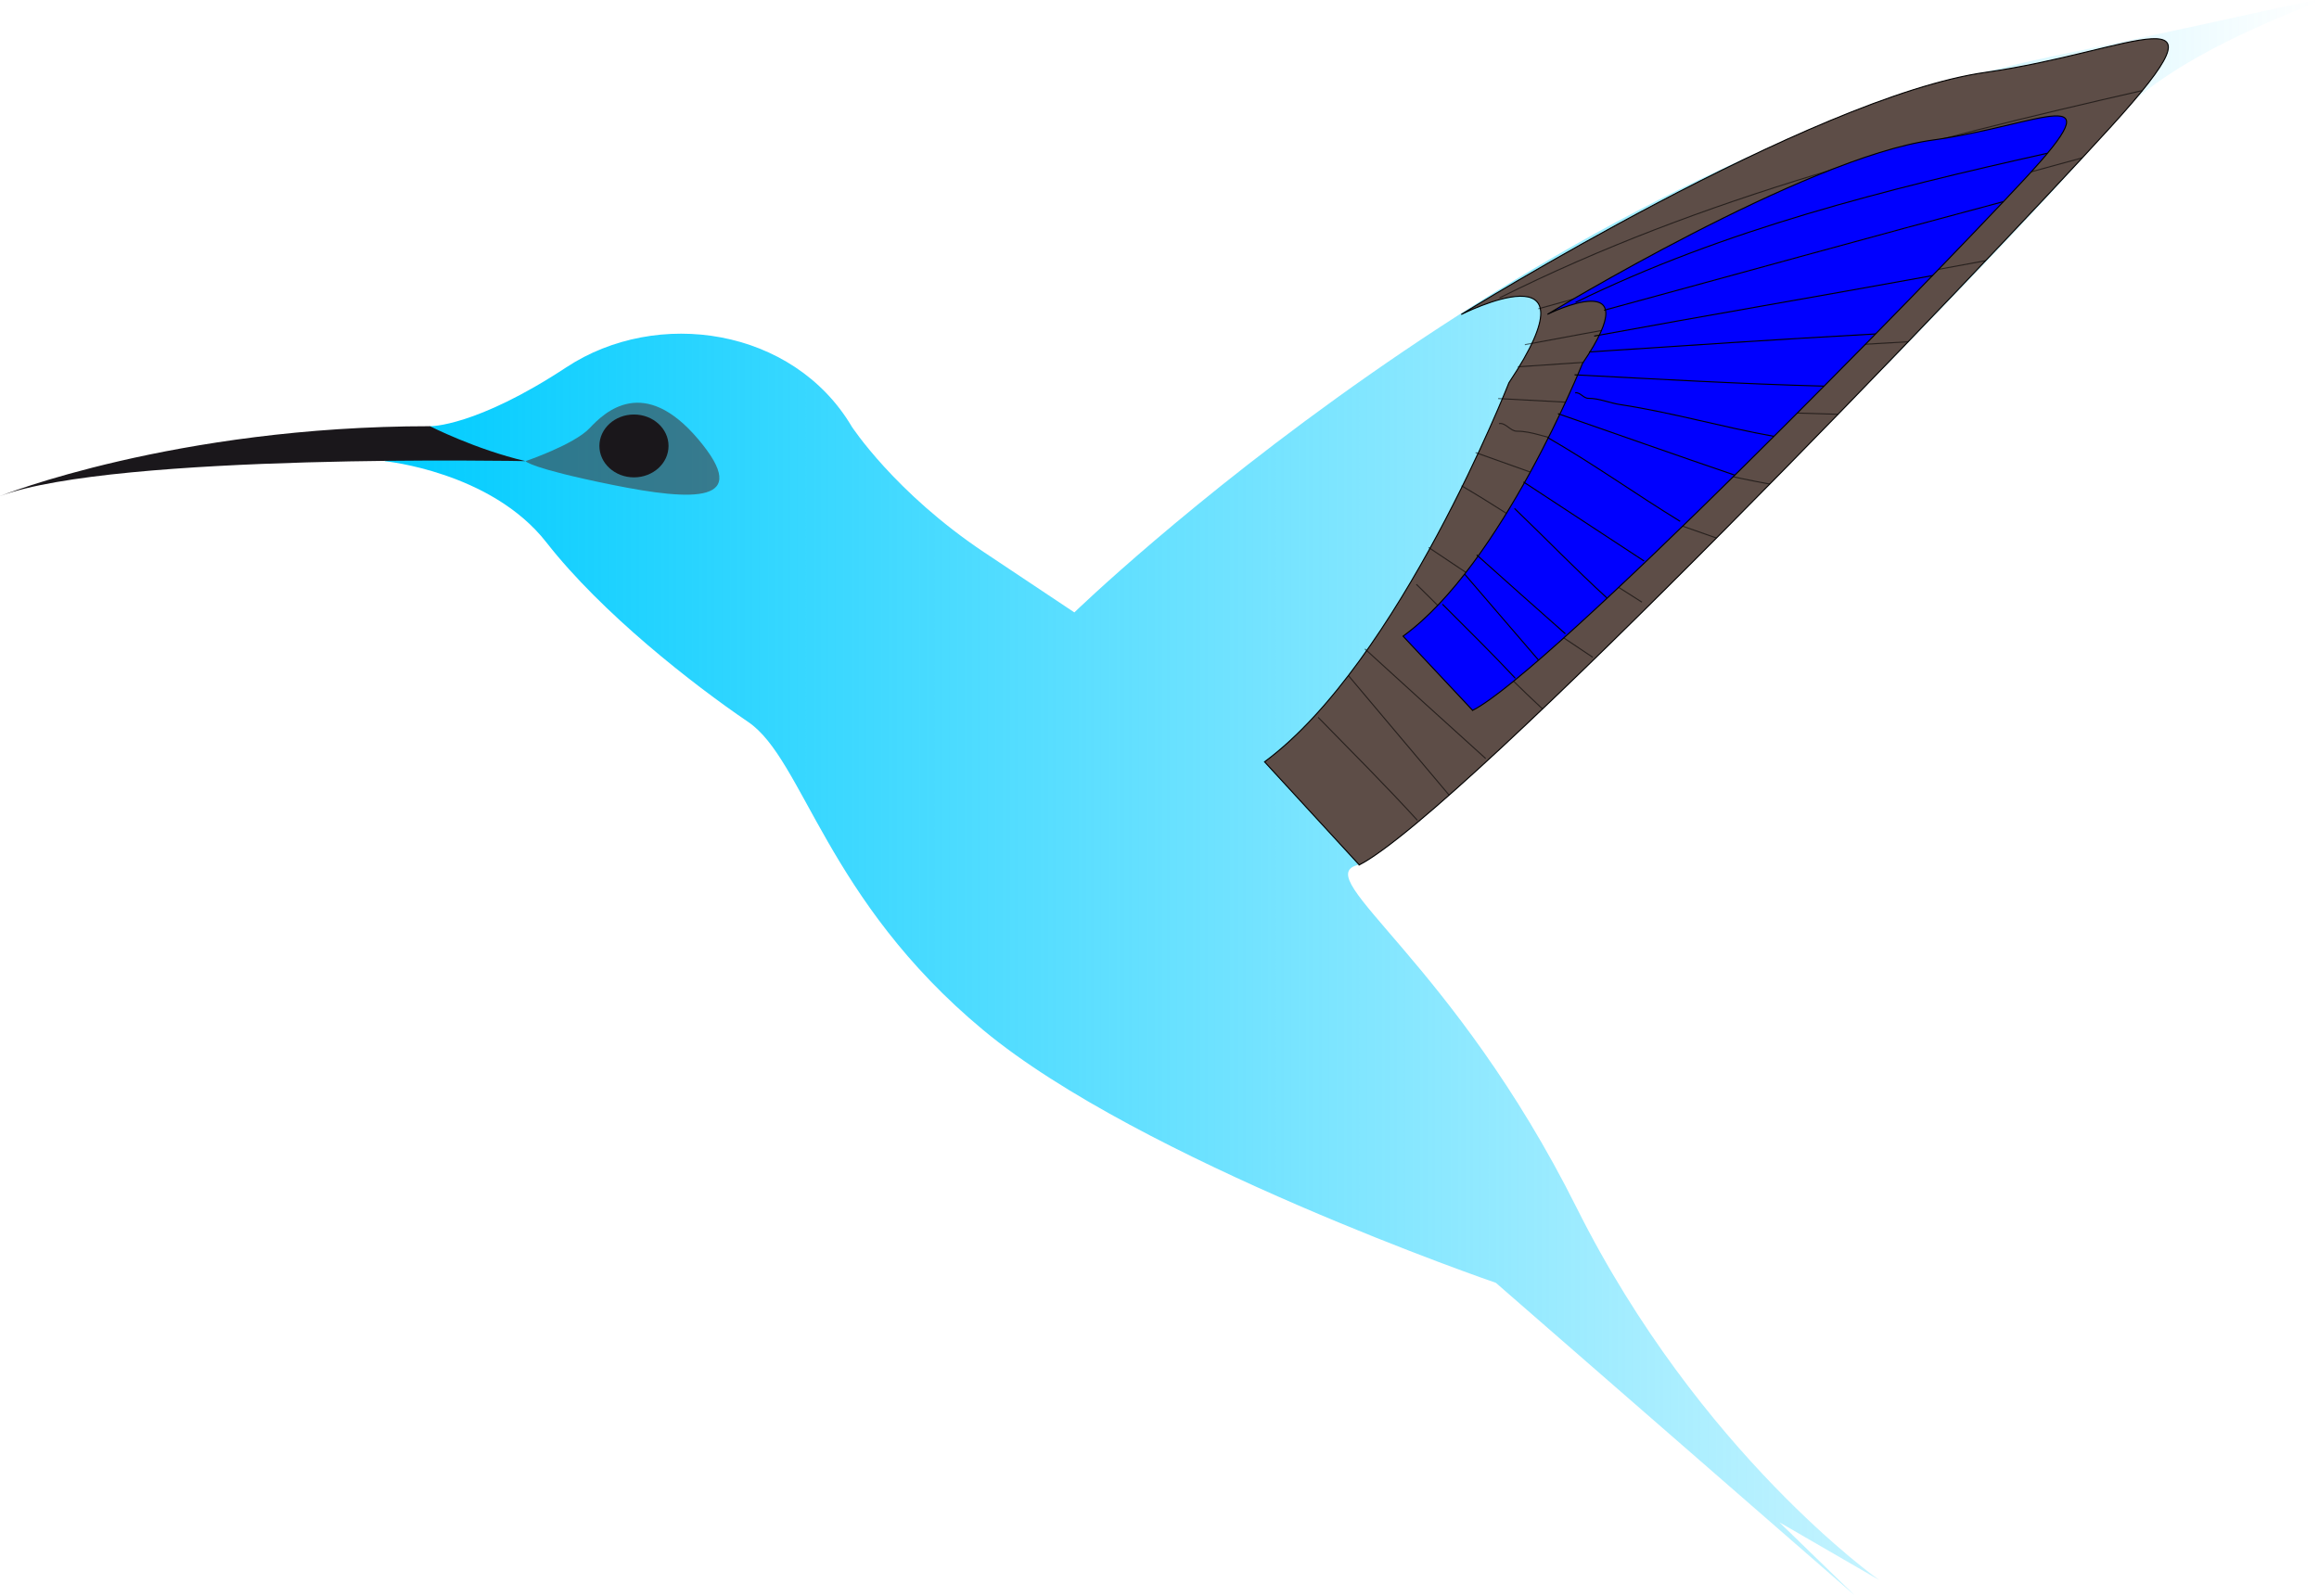
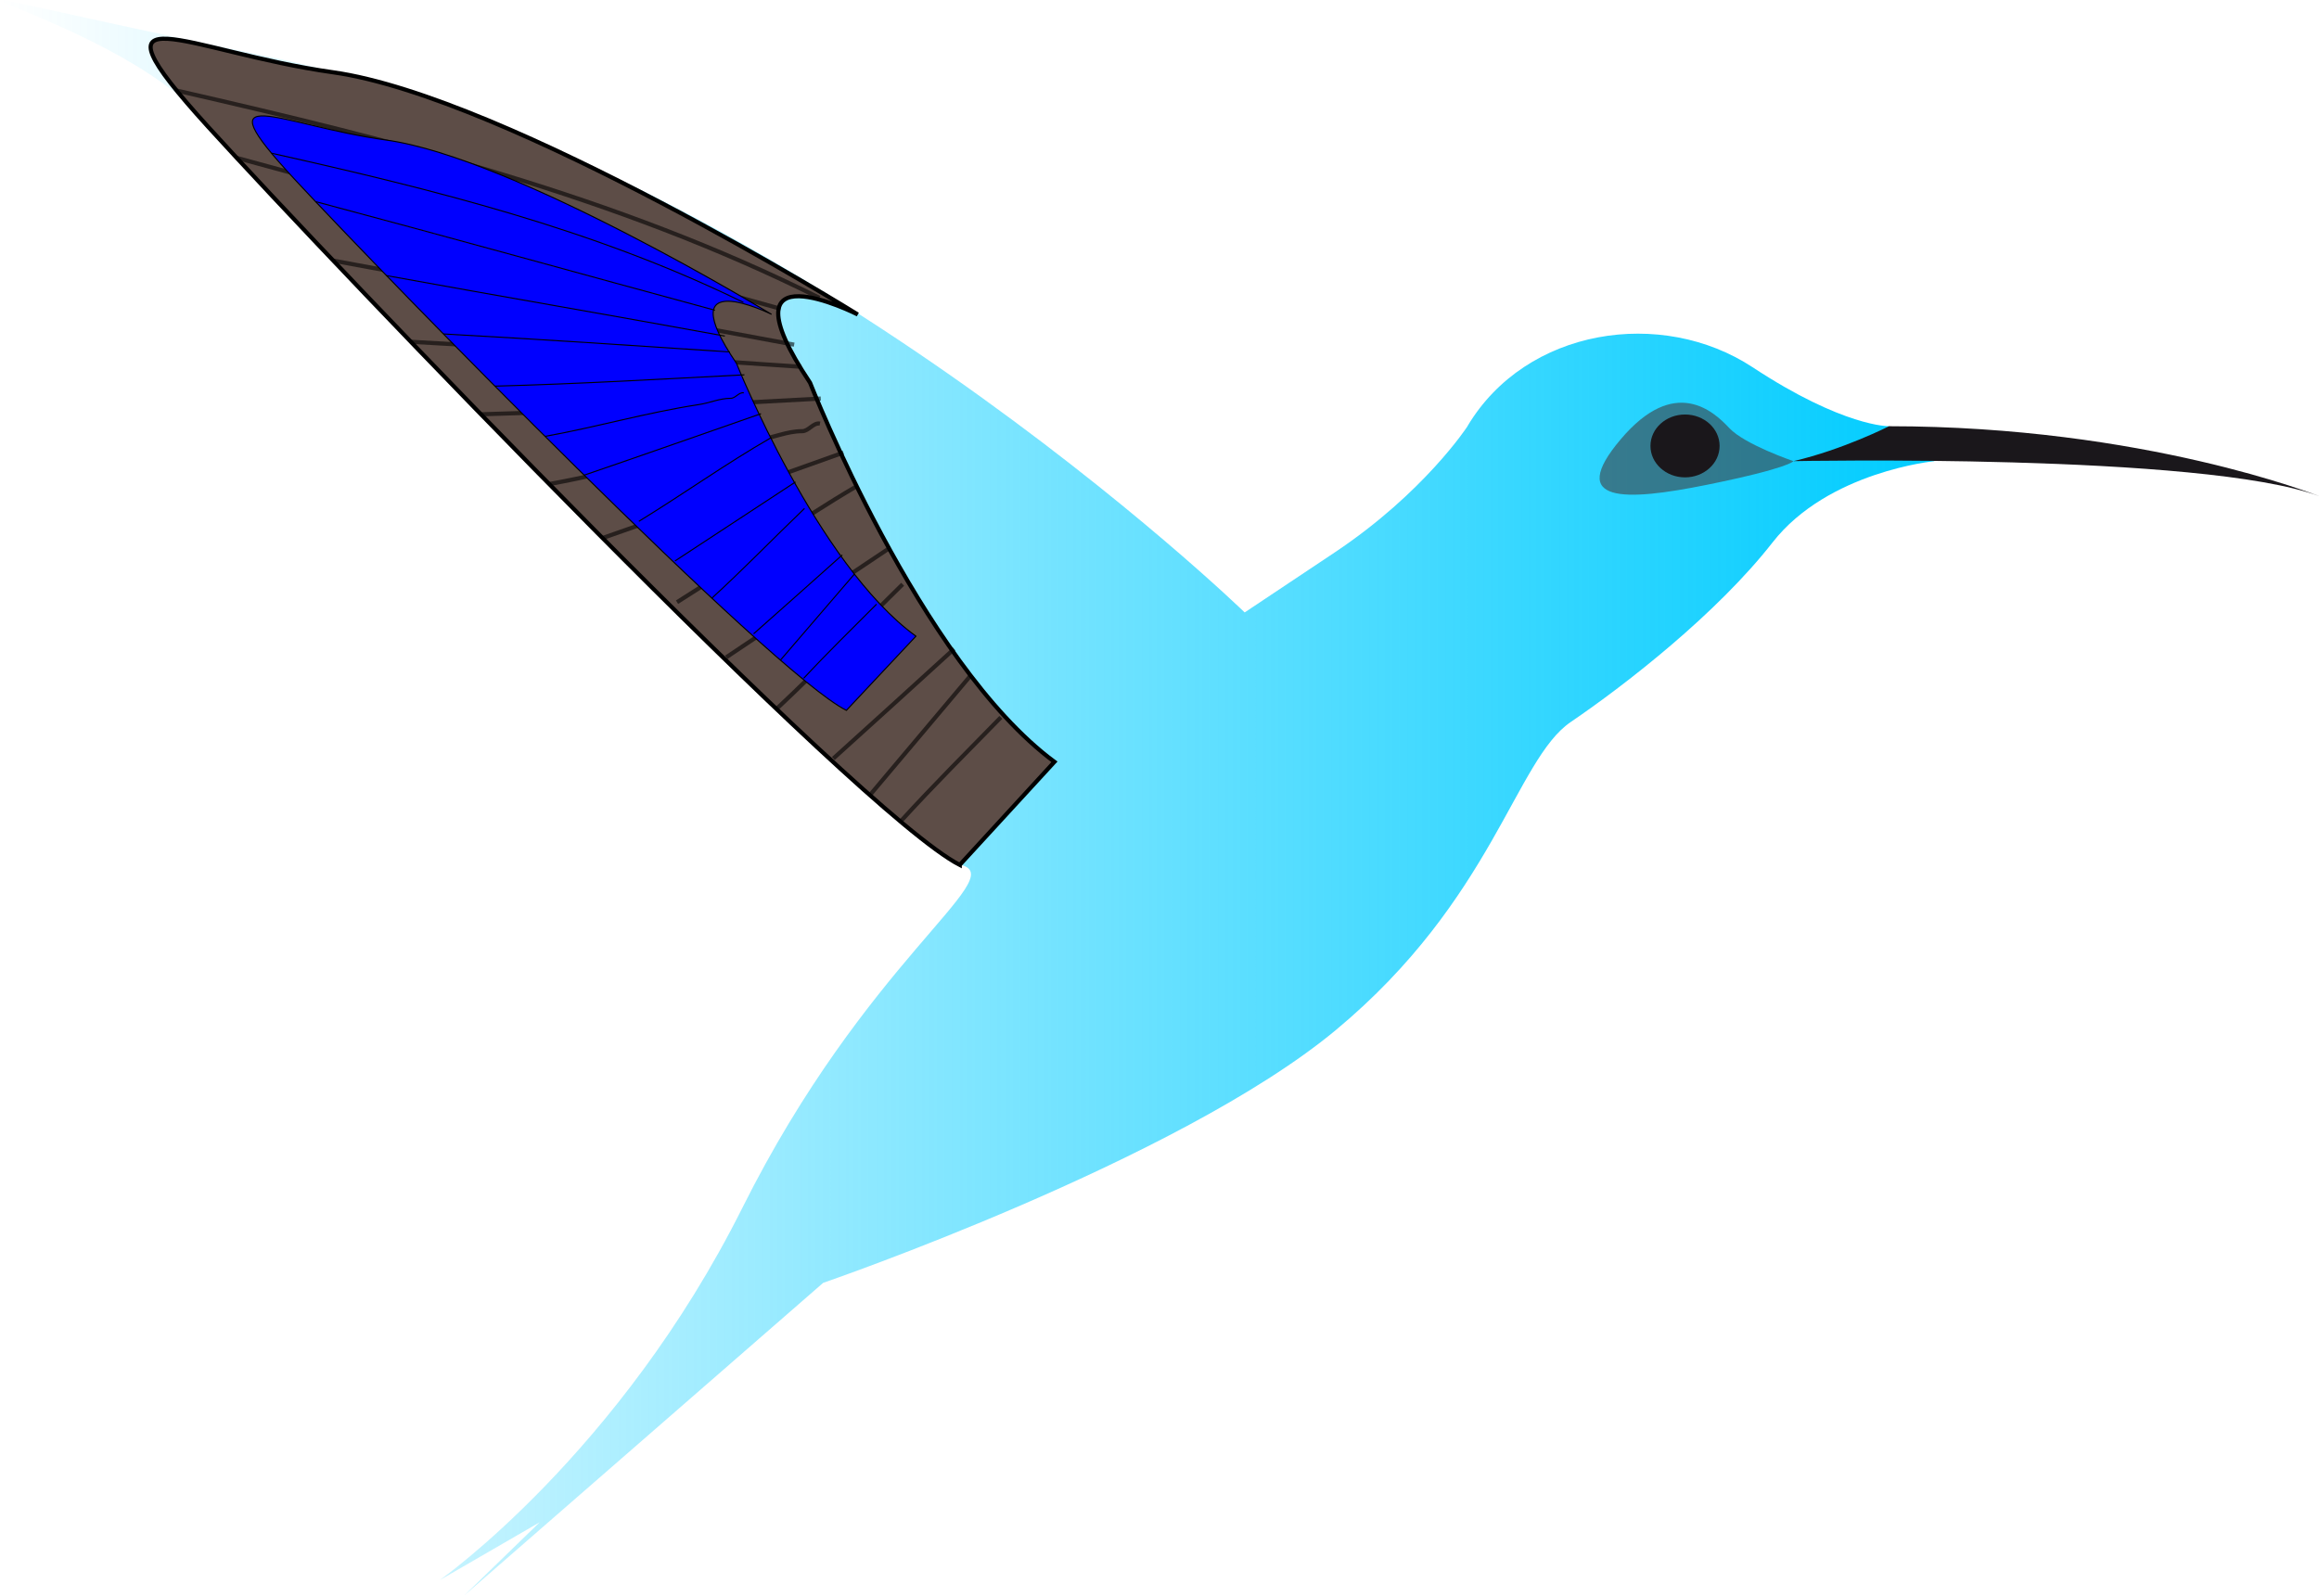
- <svg xmlns="http://www.w3.org/2000/svg" xmlns:xlink="http://www.w3.org/1999/xlink" width="140mm" height="96.342mm" viewBox="0 0 140 96.342" id="svg3336" version="1.1">
-   <defs id="defs3">
-     <linearGradient id="linearGradient4534">
-       <stop style="stop-color:#00ccff;stop-opacity:1;" offset="0" id="stop4536" />
-       <stop style="stop-color:#00ccff;stop-opacity:0;" offset="1" id="stop4538" />
+ <svg xmlns="http://www.w3.org/2000/svg" version="1.1" width="140" height="96.342" viewBox="0,0,140,96.342">
+   <defs>
+     <linearGradient x1="286.785" y1="180" x2="170" y2="180" gradientUnits="userSpaceOnUse" id="color-1">
+       <stop offset="0" stop-color="#00ccff" />
+       <stop offset="1" stop-color="#00ccff" stop-opacity="0" />
    </linearGradient>
-     <linearGradient gradientTransform="matrix(0.2822222,0,0,0.2822222,146.95,81.09074)" id="SVGID_1_" y2="283.27" gradientUnits="userSpaceOnUse" x2="570.67" y1="20.135" x1="247.87">
-       <stop id="stop6" style="stop-color:#73953D" offset=".184" />
-       <stop id="stop8" style="stop-color:#719340" offset=".198" />
-       <stop id="stop10" style="stop-color:#6D8D4B" offset=".211" />
-       <stop id="stop12" style="stop-color:#64825D" offset=".223" />
-       <stop id="stop14" style="stop-color:#597476" offset=".234" />
-       <stop id="stop16" style="stop-color:#4A6196" offset=".245" />
-       <stop id="stop18" style="stop-color:#384ABC" offset=".256" />
-       <stop id="stop20" style="stop-color:#303FCF" offset=".26" />
-       <stop id="stop22" style="stop-color:#2F42CA" offset=".291" />
-       <stop id="stop24" style="stop-color:#2D49BD" offset=".327" />
-       <stop id="stop26" style="stop-color:#2A55A6" offset=".364" />
-       <stop id="stop28" style="stop-color:#256786" offset=".403" />
-       <stop id="stop30" style="stop-color:#207D5E" offset=".443" />
-       <stop id="stop32" style="stop-color:#18982C" offset=".483" />
-       <stop id="stop34" style="stop-color:#12B000" offset=".515" />
-       <stop id="stop36" style="stop-color:#13AE01" offset=".584" />
-       <stop id="stop38" style="stop-color:#16A704" offset=".609" />
-       <stop id="stop40" style="stop-color:#1D9C0A" offset=".627" />
-       <stop id="stop42" style="stop-color:#258B12" offset=".641" />
-       <stop id="stop44" style="stop-color:#31751C" offset=".653" />
-       <stop id="stop46" style="stop-color:#3E5A29" offset=".664" />
-       <stop id="stop48" style="stop-color:#4E3C37" offset=".673" />
-     </linearGradient>
-     <linearGradient xlink:href="#linearGradient4534" id="linearGradient4540" x1="34.196" y1="60.78" x2="163.702" y2="60.78" gradientUnits="userSpaceOnUse" gradientTransform="matrix(0.9017754,0,0,0.9017754,0.8303047,0.7231169)" />
  </defs>
-   <g id="layer1" transform="translate(-8.453122,-7.361871)">
-     <path style="fill:url(#linearGradient4540);fill-opacity:1;stroke-width:0.902" id="path50" d="m 59.859,33.099 c 0,0 2.61,4.016 8.032,7.63 5.422,3.614 5.422,3.614 5.422,3.614 0,0 27.911,-27.107 58.833,-33.533 30.922,-6.426 9.437,-3.213 3.614,4.217 -5.823,7.43 -42.57,43.774 -45.38,44.578 -2.81,0.804 5.823,5.823 13.253,20.682 7.43,14.859 18.272,22.489 18.272,22.489 l -6.031,-3.491 4.552,4.417 -21.667,-18.876 c 0,0 -21.44,-7.363 -30.945,-15.261 C 58.308,61.668 56.97,53.235 53.623,50.959 50.276,48.683 44.787,44.399 41.44,40.115 38.094,35.831 31.668,35.209 31.668,35.209 l 2.745,-2.108 c 0,0 2.744,0.053 8.233,-3.561 5.492,-3.614 13.679,-2.381 17.217,3.561 z" />
-     <path style="opacity:0.59;fill:#3e3d40;stroke-width:0.902" id="path52" d="m 40.18,35.209 c 0,0 2.933,-0.998 3.87,-1.995 0.937,-0.997 3.28,-3.206 6.56,0.676 3.28,3.882 -0.256,3.749 -5.215,2.745 -4.96,-1.005 -5.215,-1.425 -5.215,-1.425 z" />
-     <path style="fill:#1a171b;stroke-width:0.902" id="path54" d="m 8.453,37.316 c 0,0 10.551,-4.217 25.959,-4.217 0,0 2.756,1.405 5.768,2.108 0,0.003 -24.699,-0.501 -31.726,2.11 z" />
-     <ellipse style="fill:#1a171b;stroke-width:0.902" id="ellipse56" rx="2.087" ry="1.898" cy="34.29" cx="46.726" />
-     <g style="stroke:#000000;stroke-width:0.25" id="g58" transform="matrix(0.2545011,0,0,0.2545011,5.089891,6.893252)">
-       <path style="fill:#5d4d47" id="path60" d="m 335.65,207.06 -22.465,-24.459 c 31.977,-23.67 57.969,-89.945 57.969,-89.945 22.092,-33.138 -11.313,-16.199 -11.313,-16.199 0,0 83.111,-51.654 124.48,-57.467 34.664,-4.872 60.125,-20.627 29.639,12.916 -30.49,33.54 -153.86,162.54 -178.31,175.16 z" />
-       <g style="opacity:0.58;fill:none" id="g62">
-         <path id="path64" d="M 368.92,72.523 C 417.213,48.39 469.29,35.24 521.41,23.328" />
-         <path id="path66" d="M 507.17,39.291 C 464.027,51.021 421.42,63.12 378.13,75.111" />
-         <path id="path68" d="m 484.26,63.684 c -36.535,6.8 -72.83,13.112 -109.33,19.938" />
-         <path id="path70" d="m 465.86,82.933 c -31.289,1.753 -61.797,3.857 -92.592,5.937" />
-         <path id="path72" d="m 368.8,102.35 c 1.596,-0.303 2.648,1.801 4.227,1.801 3.682,0 6.838,1.578 10.52,2.104 16.832,2.63 32.613,7.364 49.488,10.446" />
-         <path id="path74" d="M 449.23,100.14 C 422.474,99.419 395.646,97.841 368.607,96.405" />
-         <path id="path76" d="m 359.91,117.1 c 14.693,8.61 28.369,18.605 42.799,27.621" />
-         <path id="path78" d="m 420.38,129.5 c -19.086,-6.645 -38.094,-13.503 -57.135,-20.272" />
-         <path id="path80" d="m 349.19,140.47 c 10.158,9.966 19.627,19.96 29.93,29.585" />
-         <path id="path82" d="m 391.04,157.8 c -12.98,-8.687 -25.963,-17.374 -38.943,-26.061" />
-         <path id="path84" d="m 333.07,162.13 c 6.486,7.703 12.975,15.405 19.461,23.107 1.477,1.755 2.955,3.51 4.434,5.265" />
-         <path id="path86" d="m 365.63,181.81 c -9.584,-8.626 -19.113,-17.315 -28.645,-26" />
-         <path id="path88" d="m 325.9,172.05 c 7.678,7.847 16.096,16.263 23.539,24.426" />
+   <g transform="translate(-170,-131.8288)">
+     <g data-paper-data="{&quot;isPaintingLayer&quot;:true}" fill-rule="nonzero" stroke-linecap="butt" stroke-linejoin="miter" stroke-miterlimit="10" stroke-dasharray="" stroke-dashoffset="0" style="mix-blend-mode: normal">
+       <path d="M258.591,157.567c3.538,-5.943 11.725,-7.175 17.217,-3.561c5.489,3.615 8.233,3.561 8.233,3.561l2.745,2.108c0,0 -6.426,0.622 -9.773,4.906c-3.347,4.284 -8.836,8.568 -12.182,10.844c-3.347,2.276 -4.685,10.71 -14.19,18.608c-9.505,7.898 -30.945,15.261 -30.945,15.261l-21.667,18.876l4.552,-4.417l-6.031,3.491c0,0 10.843,-7.63 18.272,-22.489c7.43,-14.859 16.063,-19.878 13.253,-20.682c-2.81,-0.804 -39.557,-37.149 -45.38,-44.578c-5.823,-7.43 -27.308,-10.643 3.614,-4.217c30.922,6.426 58.833,33.533 58.833,33.533c0,0 0,-0 5.422,-3.614c5.422,-3.614 8.032,-7.63 8.032,-7.63z" data-paper-data="{&quot;index&quot;:null}" fill="url(#color-1)" stroke="none" stroke-width="0.902" />
+       <path d="M278.272,159.677c0,0 -0.255,0.42 -5.215,1.425c-4.959,1.004 -8.495,1.138 -5.215,-2.745c3.28,-3.882 5.623,-1.674 6.56,-0.676c0.937,0.997 3.87,1.995 3.87,1.995z" data-paper-data="{&quot;index&quot;:null}" fill="#3e3d40" stroke="none" stroke-width="0.902" opacity="0.59" />
+       <path d="M309.999,161.785c-7.027,-2.611 -31.726,-2.107 -31.726,-2.11c3.012,-0.703 5.768,-2.108 5.768,-2.108c15.408,0 25.959,4.217 25.959,4.217z" data-paper-data="{&quot;index&quot;:null}" fill="#1a171b" stroke="none" stroke-width="0.902" />
+       <path d="M271.727,160.655c-1.153,0 -2.087,-0.85 -2.087,-1.898c0,-1.048 0.934,-1.898 2.087,-1.898c1.153,0 2.087,0.85 2.087,1.898c0,1.048 -0.934,1.898 -2.087,1.898z" data-paper-data="{&quot;index&quot;:null}" fill="#1a171b" stroke="none" stroke-width="0.902" />
+       <g data-paper-data="{&quot;index&quot;:null}" stroke="#000000" stroke-width="0.25">
+         <path d="M227.94,184.059c-6.223,-3.212 -37.62,-36.042 -45.38,-44.578c-7.759,-8.537 -1.279,-4.527 7.543,-3.287c10.528,1.479 31.68,14.625 31.68,14.625c0,0 -8.502,-4.311 -2.879,4.123c0,0 6.615,16.867 14.753,22.891l-5.717,6.225z" fill="#5d4d47" />
+         <g fill="none" opacity="0.58">
+           <path d="M180.664,137.297c13.265,3.032 26.518,6.378 38.809,12.52" />
+           <path d="M184.288,141.36c10.98,2.985 21.823,6.065 32.841,9.116" />
+           <path d="M190.119,147.568c9.298,1.731 18.535,3.337 27.825,5.074" />
+           <path d="M194.801,152.467c7.963,0.446 15.727,0.982 23.565,1.511" />
+           <path d="M219.503,157.408c-0.406,-0.077 -0.674,0.458 -1.076,0.458c-0.937,0 -1.74,0.402 -2.677,0.535c-4.284,0.669 -8.3,1.874 -12.595,2.659" />
+           <path d="M219.552,155.895c-6.881,0.365 -13.709,0.767 -20.519,0.951" />
+           <path d="M210.873,168.192c3.672,-2.295 7.153,-4.838 10.892,-7.03" />
+           <path d="M220.917,159.159c-4.846,1.723 -9.684,3.468 -14.541,5.159" />
+           <path d="M224.494,167.11c-2.585,2.536 -4.995,5.08 -7.617,7.529" />
+           <path d="M223.754,164.888c-3.303,2.211 -6.608,4.422 -9.911,6.633" />
+           <path d="M228.597,172.622c-1.651,1.96 -3.302,3.921 -4.953,5.881c-0.376,0.447 -0.752,0.893 -1.128,1.34" />
+           <path d="M227.6,171.014c-2.426,2.21 -4.851,4.422 -7.29,6.617" />
+           <path d="M224.431,181.364c1.894,-2.077 4.037,-4.219 5.991,-6.216" />
+         </g>
      </g>
+       <path d="M221.098,174.725c-4.568,-2.311 -27.618,-25.932 -33.314,-32.073c-5.696,-6.142 -0.939,-3.257 5.538,-2.365c7.729,1.064 23.257,10.523 23.257,10.523c0,0 -6.241,-3.102 -2.114,2.966c0,0 4.856,12.135 10.83,16.47l-4.197,4.479z" data-paper-data="{&quot;index&quot;:null}" fill="#0000ff" stroke="#000000" stroke-width="0.064" />
+       <path d="M186.392,141.081c9.738,2.181 19.467,4.589 28.49,9.008" data-paper-data="{&quot;index&quot;:null}" fill="#0000ff" stroke="#000000" stroke-width="0.064" />
+       <path d="M189.052,144.004c8.061,2.148 16.021,4.363 24.109,6.559" data-paper-data="{&quot;index&quot;:null}" fill="#6600ff" stroke="#000000" stroke-width="0.064" />
+       <path d="M193.332,148.471c6.826,1.245 13.607,2.401 20.426,3.651" data-paper-data="{&quot;index&quot;:null}" fill="#0000ff" stroke="#000000" stroke-width="0.064" />
+       <path d="M196.77,151.995c5.846,0.321 11.546,0.706 17.299,1.087" data-paper-data="{&quot;index&quot;:null}" fill="#0000ff" stroke="#000000" stroke-width="0.064" />
+       <path d="M214.904,155.551c-0.298,-0.055 -0.495,0.33 -0.79,0.33c-0.688,0 -1.278,0.289 -1.965,0.385c-3.145,0.482 -6.093,1.348 -9.246,1.913" data-paper-data="{&quot;index&quot;:null}" fill="#0000ff" stroke="#000000" stroke-width="0.064" />
+       <path d="M214.94,154.462c-5.052,0.263 -10.064,0.552 -15.063,0.684" data-paper-data="{&quot;index&quot;:null}" fill="#0000ff" stroke="#000000" stroke-width="0.064" />
+       <path d="M208.569,163.309c2.696,-1.651 5.251,-3.481 7.996,-5.058" data-paper-data="{&quot;index&quot;:null}" fill="#0000ff" stroke="#000000" stroke-width="0.064" />
+       <path d="M215.942,156.81c-3.557,1.239 -7.109,2.495 -10.675,3.712" data-paper-data="{&quot;index&quot;:null}" fill="#0000ff" stroke="#000000" stroke-width="0.064" />
+       <path d="M218.568,162.531c-1.898,1.825 -3.667,3.655 -5.592,5.417" data-paper-data="{&quot;index&quot;:null}" fill="#0000ff" stroke="#000000" stroke-width="0.064" />
+       <path d="M218.025,160.932c-2.425,1.591 -4.851,3.181 -7.276,4.772" data-paper-data="{&quot;index&quot;:null}" fill="#0000ff" stroke="#000000" stroke-width="0.064" />
+       <path d="M221.58,166.497c-1.212,1.41 -2.424,2.821 -3.636,4.231c-0.276,0.321 -0.552,0.643 -0.828,0.964" data-paper-data="{&quot;index&quot;:null}" fill="#0000ff" stroke="#000000" stroke-width="0.064" />
+       <path d="M220.848,165.34c-1.781,1.59 -3.561,3.181 -5.352,4.761" data-paper-data="{&quot;index&quot;:null}" fill="#0000ff" stroke="#000000" stroke-width="0.064" />
+       <path d="M218.521,172.786c1.391,-1.495 2.963,-3.036 4.398,-4.473" data-paper-data="{&quot;index&quot;:null}" fill="#0000ff" stroke="#000000" stroke-width="0.064" />
    </g>
-     <path d="M 97.356,50.257 93.158,45.778 C 99.133,41.444 103.989,29.309 103.989,29.309 c 4.128,-6.068 -2.114,-2.966 -2.114,-2.966 0,0 15.528,-9.458 23.257,-10.523 6.476,-0.892 11.233,-3.777 5.538,2.365 -5.697,6.141 -28.746,29.762 -33.314,32.073 z" id="path60-3" style="fill:#0000ff;fill-opacity:1;stroke:#000000;stroke-width:0.064" />
-     <path id="path64-8" d="m 103.571,25.622 c 9.023,-4.419 18.752,-6.827 28.49,-9.008" style="fill:#0000ff;fill-opacity:1;stroke:#000000;stroke-width:0.064" />
-     <path id="path66-1" d="m 129.401,19.537 c -8.061,2.148 -16.021,4.363 -24.109,6.559" style="fill:#6600ff;fill-opacity:1;stroke:#000000;stroke-width:0.064" />
-     <path id="path68-5" d="m 125.121,24.004 c -6.826,1.245 -13.607,2.401 -20.426,3.651" style="fill:#0000ff;fill-opacity:1;stroke:#000000;stroke-width:0.064" />
-     <path id="path70-8" d="m 121.683,27.528 c -5.846,0.321 -11.546,0.706 -17.299,1.087" style="fill:#0000ff;fill-opacity:1;stroke:#000000;stroke-width:0.064" />
-     <path id="path72-2" d="m 103.549,31.084 c 0.298,-0.055 0.495,0.33 0.79,0.33 0.688,0 1.278,0.289 1.965,0.385 3.145,0.482 6.093,1.348 9.246,1.913" style="fill:#0000ff;fill-opacity:1;stroke:#000000;stroke-width:0.064" />
-     <path id="path74-1" d="M 118.576,30.679 C 113.577,30.547 108.565,30.258 103.513,29.995" style="fill:#0000ff;fill-opacity:1;stroke:#000000;stroke-width:0.064" />
-     <path id="path76-7" d="m 101.888,33.785 c 2.745,1.577 5.3,3.407 7.996,5.058" style="fill:#0000ff;fill-opacity:1;stroke:#000000;stroke-width:0.064" />
-     <path id="path78-8" d="m 113.186,36.055 c -3.566,-1.217 -7.117,-2.473 -10.675,-3.712" style="fill:#0000ff;fill-opacity:1;stroke:#000000;stroke-width:0.064" />
-     <path id="path80-9" d="m 99.885,38.064 c 1.898,1.825 3.667,3.655 5.592,5.417" style="fill:#0000ff;fill-opacity:1;stroke:#000000;stroke-width:0.064" />
-     <path id="path82-9" d="m 107.704,41.237 c -2.425,-1.591 -4.851,-3.181 -7.276,-4.772" style="fill:#0000ff;fill-opacity:1;stroke:#000000;stroke-width:0.064" />
-     <path id="path84-4" d="m 96.873,42.03 c 1.212,1.41 2.424,2.821 3.636,4.231 0.276,0.321 0.552,0.643 0.828,0.964" style="fill:#0000ff;fill-opacity:1;stroke:#000000;stroke-width:0.064" />
-     <path id="path86-1" d="m 102.957,45.634 c -1.791,-1.579 -3.571,-3.171 -5.352,-4.761" style="fill:#0000ff;fill-opacity:1;stroke:#000000;stroke-width:0.064" />
-     <path id="path88-4" d="m 95.534,43.847 c 1.435,1.437 3.007,2.978 4.398,4.473" style="fill:#0000ff;fill-opacity:1;stroke:#000000;stroke-width:0.064" />
  </g>
</svg>
